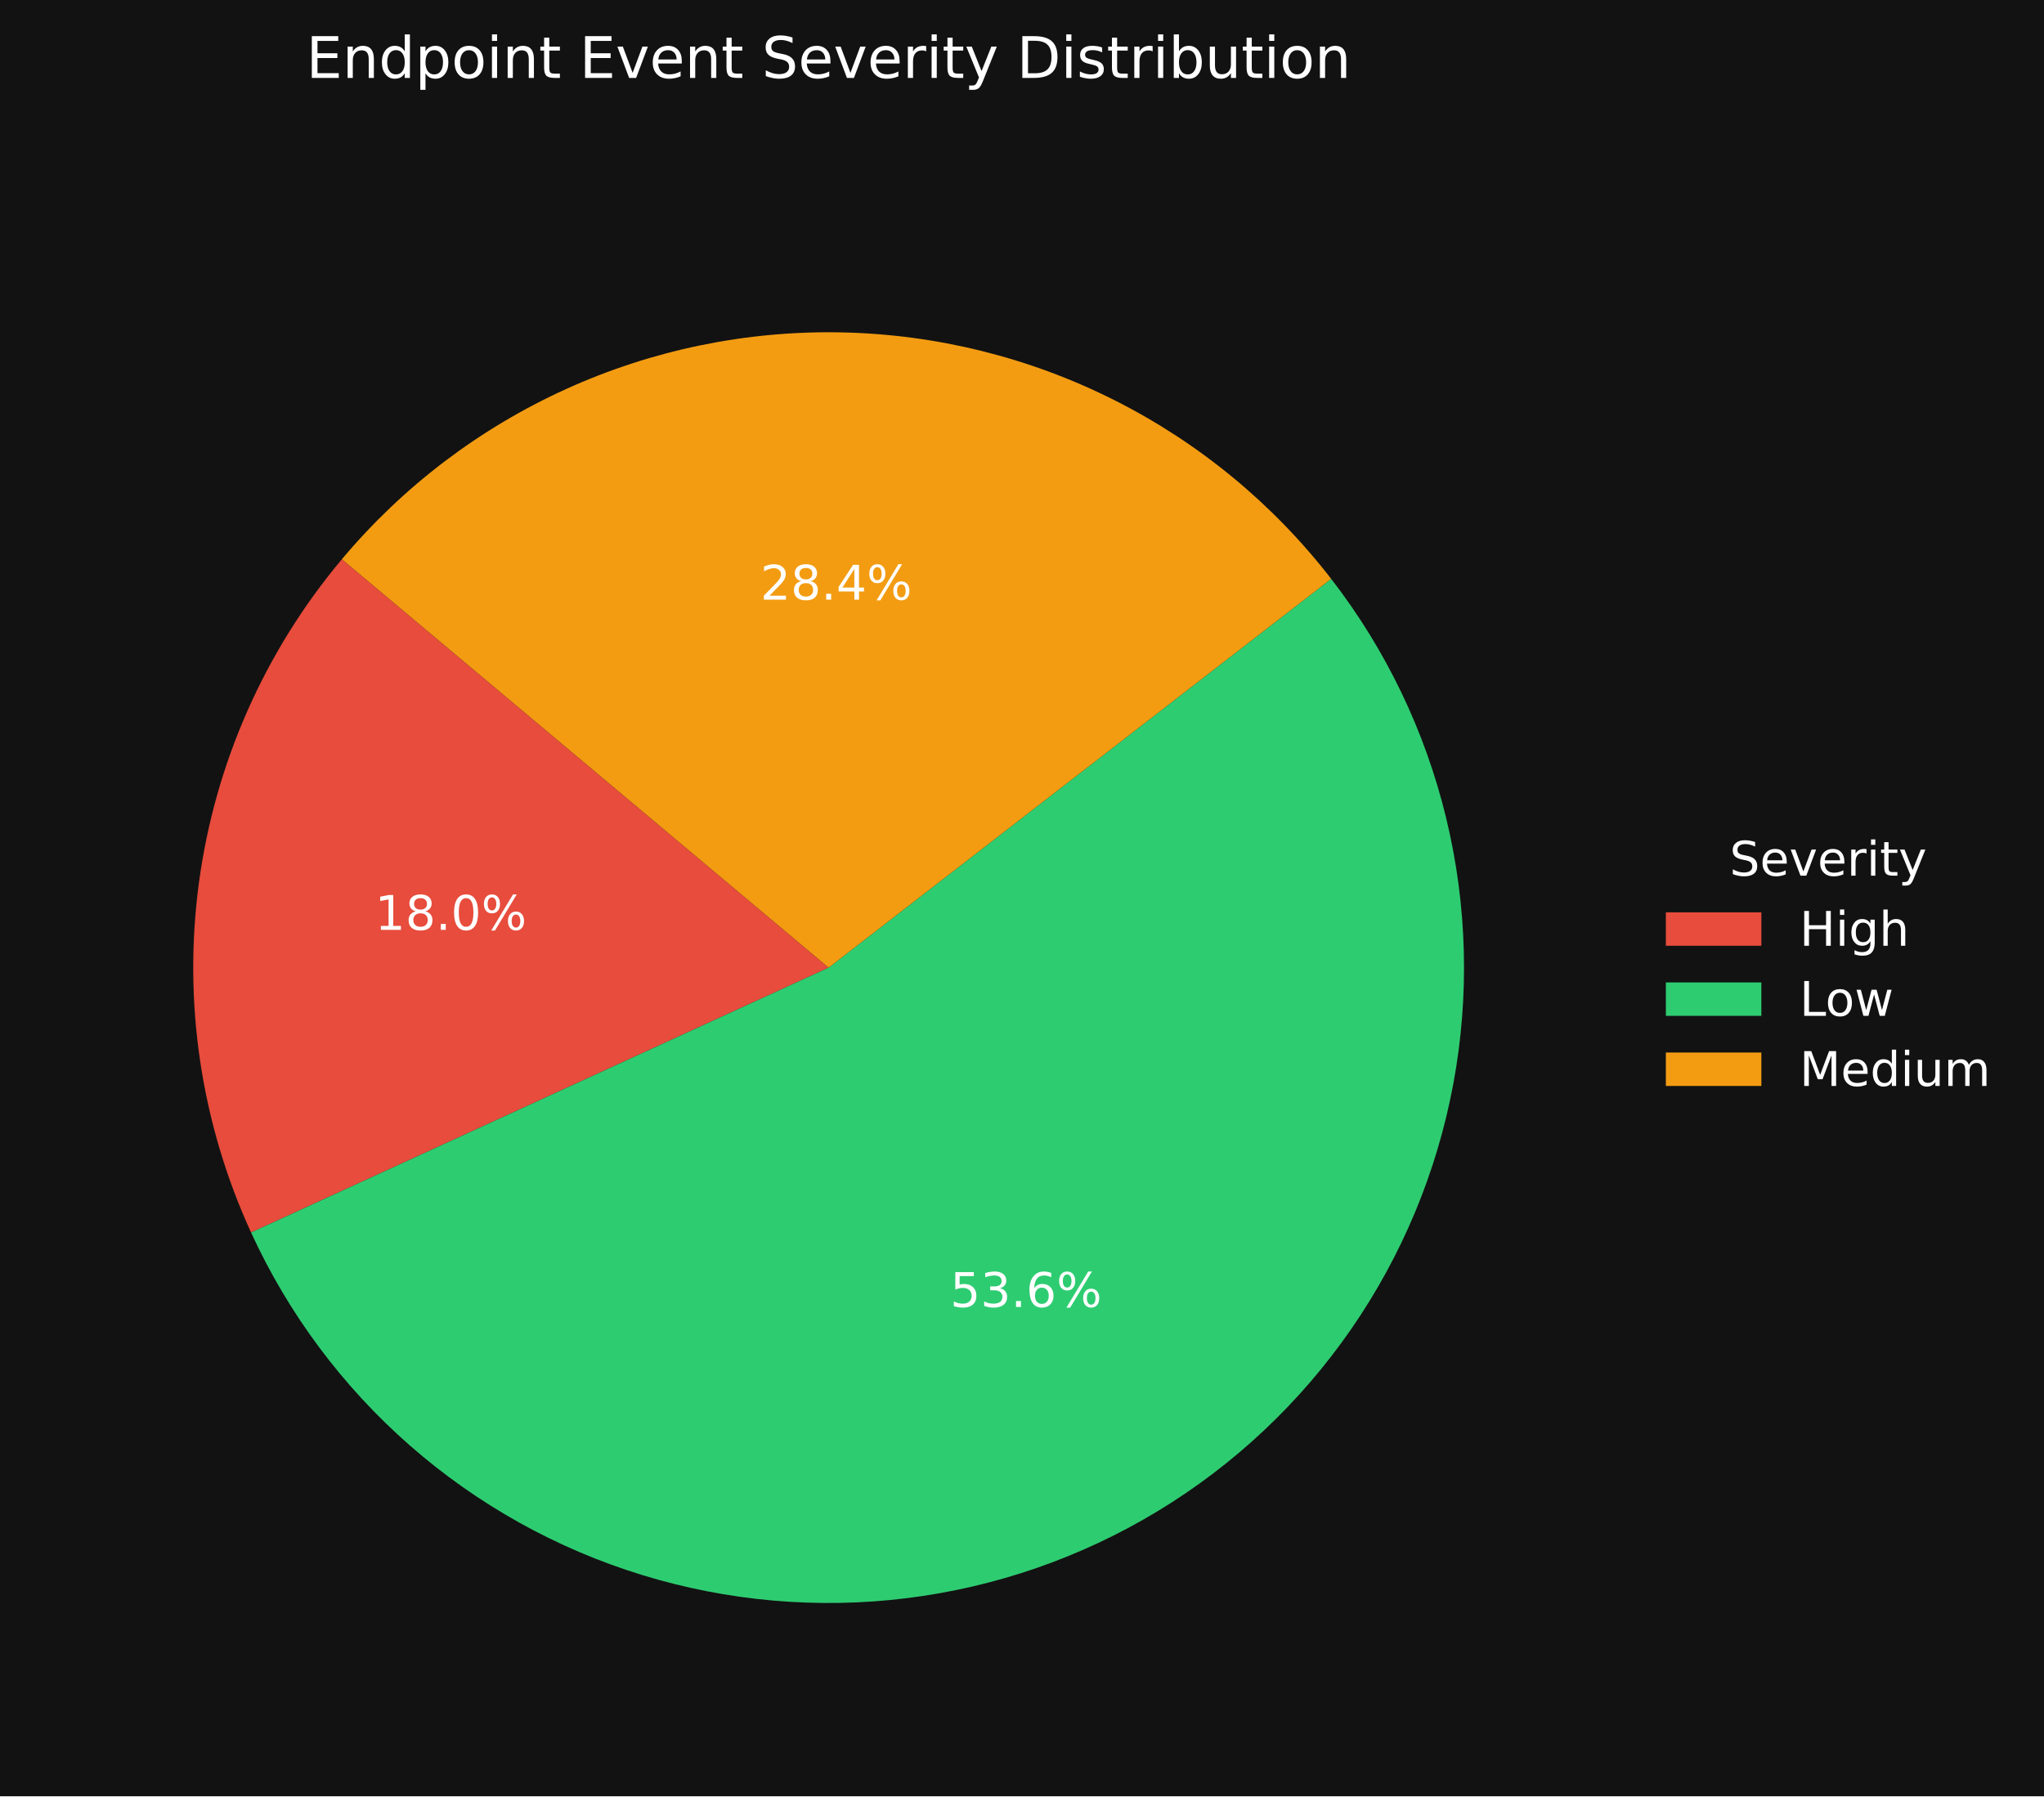
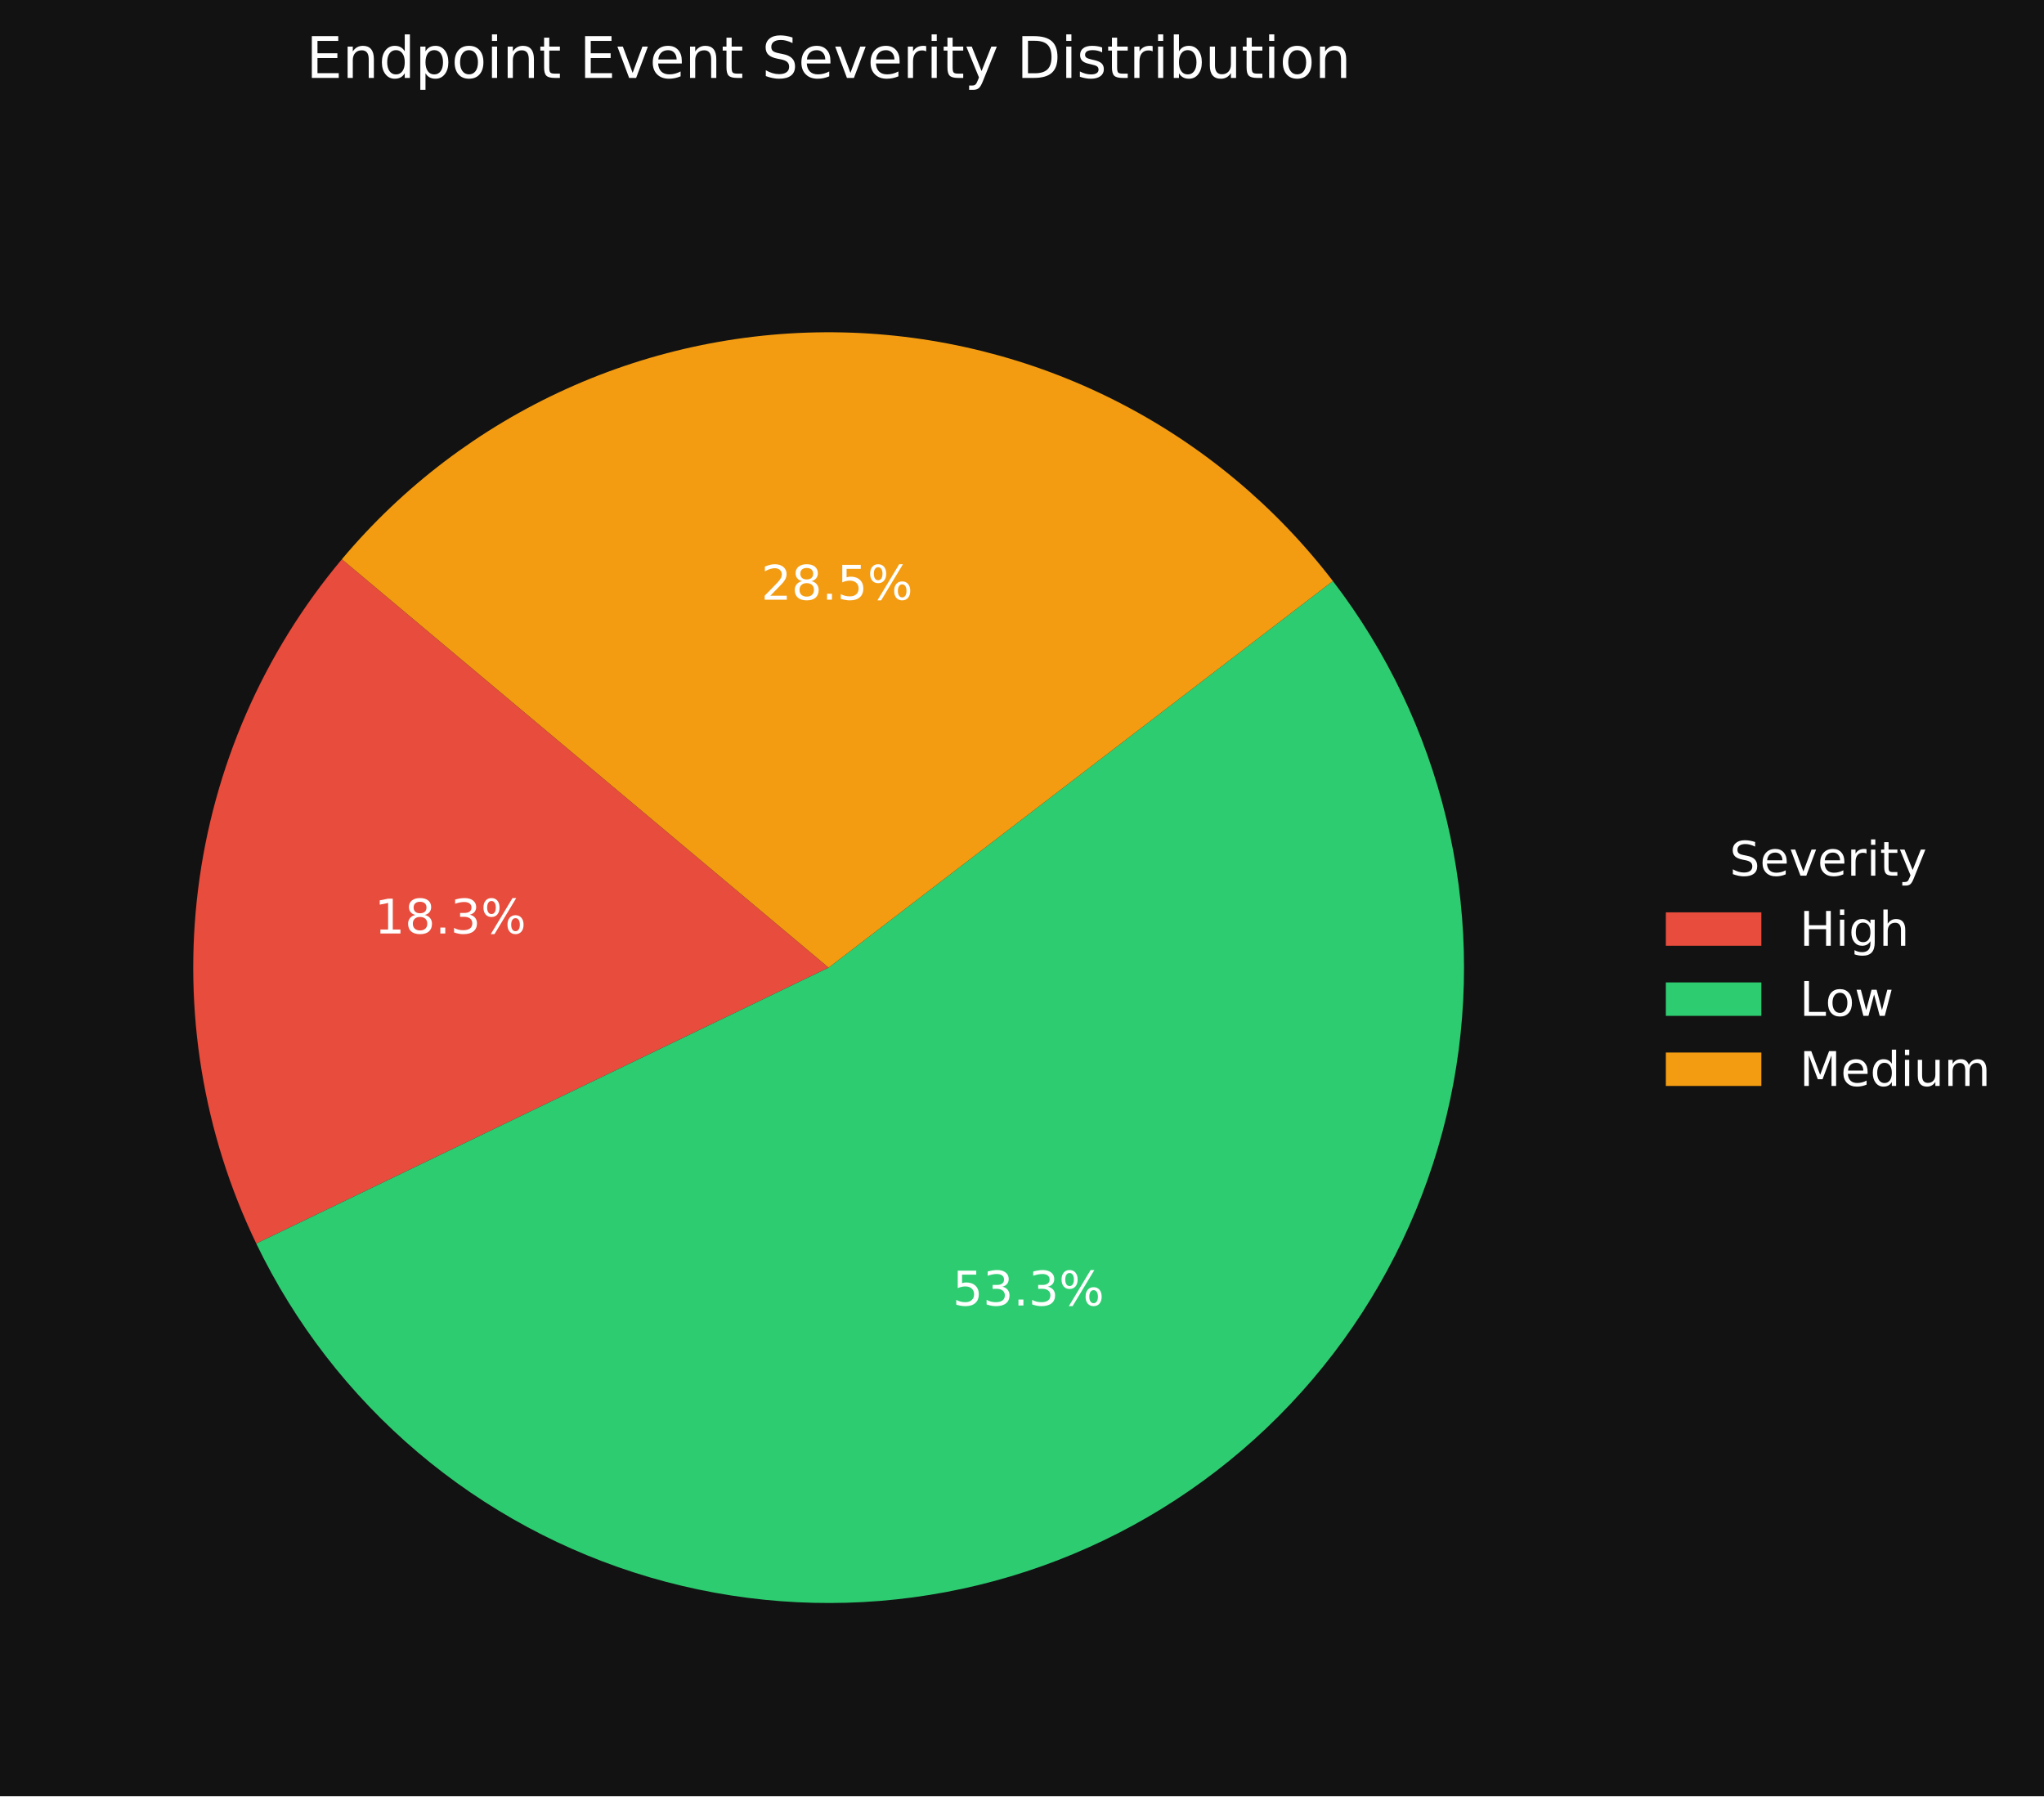
<svg xmlns="http://www.w3.org/2000/svg" xmlns:xlink="http://www.w3.org/1999/xlink" width="428.026pt" height="376.158pt" viewBox="0 0 428.026 376.158" version="1.1">
  <defs>
    <style type="text/css">*{stroke-linejoin: round; stroke-linecap: butt}</style>
  </defs>
  <g id="figure_1">
    <g id="patch_1">
      <path d="M 0 376.158  L 428.026 376.158  L 428.026 -0  L 0 -0  z " style="fill: #121212" />
    </g>
    <g id="axes_1">
      <g id="patch_2">
-         <path d="M 71.593 117.111  C 55.407 136.402 45.024 159.897 41.658 184.852  C 38.292 209.808 42.079 235.214 52.576 258.104  L 173.52 202.638  z " style="fill: #e74c3c" />
+         <path d="M 71.593 117.111  C 55.127 136.735 44.673 160.703 41.493 186.122  C 38.313 211.541 42.541 237.346 53.666 260.421  L 173.52 202.638  z " style="fill: #e74c3c" />
      </g>
      <g id="patch_3">
-         <path d="M 52.576 258.104  C 60.393 275.149 71.726 290.351 85.83 302.71  C 99.934 315.068 116.492 324.307 134.416 329.818  C 152.341 335.329 171.229 336.99 189.84 334.689  C 208.451 332.389 226.367 326.181 242.411 316.471  C 258.454 306.762 272.265 293.77 282.935 278.349  C 293.606 262.929 300.897 245.425 304.329 226.989  C 307.761 208.554 307.257 189.599 302.85 171.372  C 298.444 153.144 290.233 136.053 278.758 121.221  L 173.52 202.638  z " style="fill: #2ecc71" />
+         <path d="M 53.666 260.421  C 61.752 277.194 73.27 292.084 87.472 304.125  C 101.675 316.167 118.248 325.095 136.117 330.329  C 153.987 335.563 172.758 336.989 191.213 334.513  C 209.667 332.037 227.399 325.714 243.257 315.955  C 259.115 306.196 272.749 293.216 283.275 277.856  C 293.801 262.497 300.987 245.097 304.366 226.786  C 307.746 208.475 307.244 189.657 302.894 171.552  C 298.544 153.447 290.441 136.456 279.111 121.679  L 173.52 202.638  z " style="fill: #2ecc71" />
      </g>
      <g id="patch_4">
-         <path d="M 278.758 121.221  C 266.597 105.502 251.068 92.705 233.314 83.774  C 215.56 74.843 196.029 70.002 176.159 69.608  C 156.289 69.214 136.581 73.277 118.487 81.497  C 100.393 89.717 84.368 101.887 71.593 117.111  L 173.52 202.638  z " style="fill: #f39c12" />
+         <path d="M 279.111 121.679  C 266.989 105.869 251.469 92.981 233.701 83.97  C 215.933 74.959 196.366 70.053 176.448 69.614  C 156.53 69.176 136.766 73.217 118.618 81.437  C 100.471 89.657 84.399 101.85 71.593 117.111  L 173.52 202.638  z " style="fill: #f39c12" />
      </g>
      <g id="matplotlib.axis_1" />
      <g id="matplotlib.axis_2" />
      <g id="text_1">
-         <g style="fill: #ffffff" transform="translate(78.51926 194.726) scale(0.1 -0.1)">
+         <g style="fill: #ffffff" transform="translate(78.42023 195.4879) scale(0.1 -0.1)">
          <defs>
            <path id="DejaVuSans-31" d="M 794 531  L 1825 531  L 1825 4091  L 703 3866  L 703 4441  L 1819 4666  L 2450 4666  L 2450 531  L 3481 531  L 3481 0  L 794 0  L 794 531  z " transform="scale(0.015625)" />
            <path id="DejaVuSans-38" d="M 2034 2216  Q 1584 2216 1326 1975  Q 1069 1734 1069 1313  Q 1069 891 1326 650  Q 1584 409 2034 409  Q 2484 409 2743 651  Q 3003 894 3003 1313  Q 3003 1734 2745 1975  Q 2488 2216 2034 2216  z M 1403 2484  Q 997 2584 770 2862  Q 544 3141 544 3541  Q 544 4100 942 4425  Q 1341 4750 2034 4750  Q 2731 4750 3128 4425  Q 3525 4100 3525 3541  Q 3525 3141 3298 2862  Q 3072 2584 2669 2484  Q 3125 2378 3379 2068  Q 3634 1759 3634 1313  Q 3634 634 3220 271  Q 2806 -91 2034 -91  Q 1263 -91 848 271  Q 434 634 434 1313  Q 434 1759 690 2068  Q 947 2378 1403 2484  z M 1172 3481  Q 1172 3119 1398 2916  Q 1625 2713 2034 2713  Q 2441 2713 2670 2916  Q 2900 3119 2900 3481  Q 2900 3844 2670 4047  Q 2441 4250 2034 4250  Q 1625 4250 1398 4047  Q 1172 3844 1172 3481  z " transform="scale(0.015625)" />
            <path id="DejaVuSans-2e" d="M 684 794  L 1344 794  L 1344 0  L 684 0  L 684 794  z " transform="scale(0.015625)" />
-             <path id="DejaVuSans-30" d="M 2034 4250  Q 1547 4250 1301 3770  Q 1056 3291 1056 2328  Q 1056 1369 1301 889  Q 1547 409 2034 409  Q 2525 409 2770 889  Q 3016 1369 3016 2328  Q 3016 3291 2770 3770  Q 2525 4250 2034 4250  z M 2034 4750  Q 2819 4750 3233 4129  Q 3647 3509 3647 2328  Q 3647 1150 3233 529  Q 2819 -91 2034 -91  Q 1250 -91 836 529  Q 422 1150 422 2328  Q 422 3509 836 4129  Q 1250 4750 2034 4750  z " transform="scale(0.015625)" />
+             <path id="DejaVuSans-33" d="M 2597 2516  Q 3050 2419 3304 2112  Q 3559 1806 3559 1356  Q 3559 666 3084 287  Q 2609 -91 1734 -91  Q 1441 -91 1130 -33  Q 819 25 488 141  L 488 750  Q 750 597 1062 519  Q 1375 441 1716 441  Q 2309 441 2620 675  Q 2931 909 2931 1356  Q 2931 1769 2642 2001  Q 2353 2234 1838 2234  L 1294 2234  L 1294 2753  L 1863 2753  Q 2328 2753 2575 2939  Q 2822 3125 2822 3475  Q 2822 3834 2567 4026  Q 2313 4219 1838 4219  Q 1578 4219 1281 4162  Q 984 4106 628 3988  L 628 4550  Q 988 4650 1302 4700  Q 1616 4750 1894 4750  Q 2613 4750 3031 4423  Q 3450 4097 3450 3541  Q 3450 3153 3228 2886  Q 3006 2619 2597 2516  z " transform="scale(0.015625)" />
            <path id="DejaVuSans-25" d="M 4653 2053  Q 4381 2053 4226 1822  Q 4072 1591 4072 1178  Q 4072 772 4226 539  Q 4381 306 4653 306  Q 4919 306 5073 539  Q 5228 772 5228 1178  Q 5228 1588 5073 1820  Q 4919 2053 4653 2053  z M 4653 2450  Q 5147 2450 5437 2106  Q 5728 1763 5728 1178  Q 5728 594 5436 251  Q 5144 -91 4653 -91  Q 4153 -91 3862 251  Q 3572 594 3572 1178  Q 3572 1766 3864 2108  Q 4156 2450 4653 2450  z M 1428 4353  Q 1159 4353 1004 4120  Q 850 3888 850 3481  Q 850 3069 1003 2837  Q 1156 2606 1428 2606  Q 1700 2606 1854 2837  Q 2009 3069 2009 3481  Q 2009 3884 1853 4118  Q 1697 4353 1428 4353  z M 4250 4750  L 4750 4750  L 1831 -91  L 1331 -91  L 4250 4750  z M 1428 4750  Q 1922 4750 2215 4408  Q 2509 4066 2509 3481  Q 2509 2891 2217 2550  Q 1925 2209 1428 2209  Q 931 2209 642 2551  Q 353 2894 353 3481  Q 353 4063 643 4406  Q 934 4750 1428 4750  z " transform="scale(0.015625)" />
          </defs>
          <use xlink:href="#DejaVuSans-31" />
          <use xlink:href="#DejaVuSans-38" transform="translate(63.62305 0)" />
          <use xlink:href="#DejaVuSans-2e" transform="translate(127.2461 0)" />
-           <use xlink:href="#DejaVuSans-30" transform="translate(159.0332 0)" />
+           <use xlink:href="#DejaVuSans-33" transform="translate(159.0332 0)" />
          <use xlink:href="#DejaVuSans-25" transform="translate(222.6562 0)" />
        </g>
      </g>
      <g id="text_2">
-         <g style="fill: #ffffff" transform="translate(198.9707 273.6974) scale(0.1 -0.1)">
+         <g style="fill: #ffffff" transform="translate(199.4784 273.3876) scale(0.1 -0.1)">
          <defs>
            <path id="DejaVuSans-35" d="M 691 4666  L 3169 4666  L 3169 4134  L 1269 4134  L 1269 2991  Q 1406 3038 1543 3061  Q 1681 3084 1819 3084  Q 2600 3084 3056 2656  Q 3513 2228 3513 1497  Q 3513 744 3044 326  Q 2575 -91 1722 -91  Q 1428 -91 1123 -41  Q 819 9 494 109  L 494 744  Q 775 591 1075 516  Q 1375 441 1709 441  Q 2250 441 2565 725  Q 2881 1009 2881 1497  Q 2881 1984 2565 2268  Q 2250 2553 1709 2553  Q 1456 2553 1204 2497  Q 953 2441 691 2322  L 691 4666  z " transform="scale(0.015625)" />
-             <path id="DejaVuSans-33" d="M 2597 2516  Q 3050 2419 3304 2112  Q 3559 1806 3559 1356  Q 3559 666 3084 287  Q 2609 -91 1734 -91  Q 1441 -91 1130 -33  Q 819 25 488 141  L 488 750  Q 750 597 1062 519  Q 1375 441 1716 441  Q 2309 441 2620 675  Q 2931 909 2931 1356  Q 2931 1769 2642 2001  Q 2353 2234 1838 2234  L 1294 2234  L 1294 2753  L 1863 2753  Q 2328 2753 2575 2939  Q 2822 3125 2822 3475  Q 2822 3834 2567 4026  Q 2313 4219 1838 4219  Q 1578 4219 1281 4162  Q 984 4106 628 3988  L 628 4550  Q 988 4650 1302 4700  Q 1616 4750 1894 4750  Q 2613 4750 3031 4423  Q 3450 4097 3450 3541  Q 3450 3153 3228 2886  Q 3006 2619 2597 2516  z " transform="scale(0.015625)" />
-             <path id="DejaVuSans-36" d="M 2113 2584  Q 1688 2584 1439 2293  Q 1191 2003 1191 1497  Q 1191 994 1439 701  Q 1688 409 2113 409  Q 2538 409 2786 701  Q 3034 994 3034 1497  Q 3034 2003 2786 2293  Q 2538 2584 2113 2584  z M 3366 4563  L 3366 3988  Q 3128 4100 2886 4159  Q 2644 4219 2406 4219  Q 1781 4219 1451 3797  Q 1122 3375 1075 2522  Q 1259 2794 1537 2939  Q 1816 3084 2150 3084  Q 2853 3084 3261 2657  Q 3669 2231 3669 1497  Q 3669 778 3244 343  Q 2819 -91 2113 -91  Q 1303 -91 875 529  Q 447 1150 447 2328  Q 447 3434 972 4092  Q 1497 4750 2381 4750  Q 2619 4750 2861 4703  Q 3103 4656 3366 4563  z " transform="scale(0.015625)" />
          </defs>
          <use xlink:href="#DejaVuSans-35" />
          <use xlink:href="#DejaVuSans-33" transform="translate(63.62305 0)" />
          <use xlink:href="#DejaVuSans-2e" transform="translate(127.2461 0)" />
-           <use xlink:href="#DejaVuSans-36" transform="translate(159.0332 0)" />
+           <use xlink:href="#DejaVuSans-33" transform="translate(159.0332 0)" />
          <use xlink:href="#DejaVuSans-25" transform="translate(222.6562 0)" />
        </g>
      </g>
      <g id="text_3">
-         <g style="fill: #ffffff" transform="translate(159.2196 125.5796) scale(0.1 -0.1)">
+         <g style="fill: #ffffff" transform="translate(159.3931 125.5832) scale(0.1 -0.1)">
          <defs>
            <path id="DejaVuSans-32" d="M 1228 531  L 3431 531  L 3431 0  L 469 0  L 469 531  Q 828 903 1448 1529  Q 2069 2156 2228 2338  Q 2531 2678 2651 2914  Q 2772 3150 2772 3378  Q 2772 3750 2511 3984  Q 2250 4219 1831 4219  Q 1534 4219 1204 4116  Q 875 4013 500 3803  L 500 4441  Q 881 4594 1212 4672  Q 1544 4750 1819 4750  Q 2544 4750 2975 4387  Q 3406 4025 3406 3419  Q 3406 3131 3298 2873  Q 3191 2616 2906 2266  Q 2828 2175 2409 1742  Q 1991 1309 1228 531  z " transform="scale(0.015625)" />
-             <path id="DejaVuSans-34" d="M 2419 4116  L 825 1625  L 2419 1625  L 2419 4116  z M 2253 4666  L 3047 4666  L 3047 1625  L 3713 1625  L 3713 1100  L 3047 1100  L 3047 0  L 2419 0  L 2419 1100  L 313 1100  L 313 1709  L 2253 4666  z " transform="scale(0.015625)" />
          </defs>
          <use xlink:href="#DejaVuSans-32" />
          <use xlink:href="#DejaVuSans-38" transform="translate(63.62305 0)" />
          <use xlink:href="#DejaVuSans-2e" transform="translate(127.2461 0)" />
-           <use xlink:href="#DejaVuSans-34" transform="translate(159.0332 0)" />
+           <use xlink:href="#DejaVuSans-35" transform="translate(159.0332 0)" />
          <use xlink:href="#DejaVuSans-25" transform="translate(222.6562 0)" />
        </g>
      </g>
      <g id="text_4">
        <g style="fill: #ffffff" transform="translate(64.12219 16.31812) scale(0.12 -0.12)">
          <defs>
            <path id="DejaVuSans-45" d="M 628 4666  L 3578 4666  L 3578 4134  L 1259 4134  L 1259 2753  L 3481 2753  L 3481 2222  L 1259 2222  L 1259 531  L 3634 531  L 3634 0  L 628 0  L 628 4666  z " transform="scale(0.015625)" />
            <path id="DejaVuSans-6e" d="M 3513 2113  L 3513 0  L 2938 0  L 2938 2094  Q 2938 2591 2744 2837  Q 2550 3084 2163 3084  Q 1697 3084 1428 2787  Q 1159 2491 1159 1978  L 1159 0  L 581 0  L 581 3500  L 1159 3500  L 1159 2956  Q 1366 3272 1645 3428  Q 1925 3584 2291 3584  Q 2894 3584 3203 3211  Q 3513 2838 3513 2113  z " transform="scale(0.015625)" />
            <path id="DejaVuSans-64" d="M 2906 2969  L 2906 4863  L 3481 4863  L 3481 0  L 2906 0  L 2906 525  Q 2725 213 2448 61  Q 2172 -91 1784 -91  Q 1150 -91 751 415  Q 353 922 353 1747  Q 353 2572 751 3078  Q 1150 3584 1784 3584  Q 2172 3584 2448 3432  Q 2725 3281 2906 2969  z M 947 1747  Q 947 1113 1208 752  Q 1469 391 1925 391  Q 2381 391 2643 752  Q 2906 1113 2906 1747  Q 2906 2381 2643 2742  Q 2381 3103 1925 3103  Q 1469 3103 1208 2742  Q 947 2381 947 1747  z " transform="scale(0.015625)" />
            <path id="DejaVuSans-70" d="M 1159 525  L 1159 -1331  L 581 -1331  L 581 3500  L 1159 3500  L 1159 2969  Q 1341 3281 1617 3432  Q 1894 3584 2278 3584  Q 2916 3584 3314 3078  Q 3713 2572 3713 1747  Q 3713 922 3314 415  Q 2916 -91 2278 -91  Q 1894 -91 1617 61  Q 1341 213 1159 525  z M 3116 1747  Q 3116 2381 2855 2742  Q 2594 3103 2138 3103  Q 1681 3103 1420 2742  Q 1159 2381 1159 1747  Q 1159 1113 1420 752  Q 1681 391 2138 391  Q 2594 391 2855 752  Q 3116 1113 3116 1747  z " transform="scale(0.015625)" />
            <path id="DejaVuSans-6f" d="M 1959 3097  Q 1497 3097 1228 2736  Q 959 2375 959 1747  Q 959 1119 1226 758  Q 1494 397 1959 397  Q 2419 397 2687 759  Q 2956 1122 2956 1747  Q 2956 2369 2687 2733  Q 2419 3097 1959 3097  z M 1959 3584  Q 2709 3584 3137 3096  Q 3566 2609 3566 1747  Q 3566 888 3137 398  Q 2709 -91 1959 -91  Q 1206 -91 779 398  Q 353 888 353 1747  Q 353 2609 779 3096  Q 1206 3584 1959 3584  z " transform="scale(0.015625)" />
            <path id="DejaVuSans-69" d="M 603 3500  L 1178 3500  L 1178 0  L 603 0  L 603 3500  z M 603 4863  L 1178 4863  L 1178 4134  L 603 4134  L 603 4863  z " transform="scale(0.015625)" />
            <path id="DejaVuSans-74" d="M 1172 4494  L 1172 3500  L 2356 3500  L 2356 3053  L 1172 3053  L 1172 1153  Q 1172 725 1289 603  Q 1406 481 1766 481  L 2356 481  L 2356 0  L 1766 0  Q 1100 0 847 248  Q 594 497 594 1153  L 594 3053  L 172 3053  L 172 3500  L 594 3500  L 594 4494  L 1172 4494  z " transform="scale(0.015625)" />
            <path id="DejaVuSans-20" transform="scale(0.015625)" />
            <path id="DejaVuSans-76" d="M 191 3500  L 800 3500  L 1894 563  L 2988 3500  L 3597 3500  L 2284 0  L 1503 0  L 191 3500  z " transform="scale(0.015625)" />
            <path id="DejaVuSans-65" d="M 3597 1894  L 3597 1613  L 953 1613  Q 991 1019 1311 708  Q 1631 397 2203 397  Q 2534 397 2845 478  Q 3156 559 3463 722  L 3463 178  Q 3153 47 2828 -22  Q 2503 -91 2169 -91  Q 1331 -91 842 396  Q 353 884 353 1716  Q 353 2575 817 3079  Q 1281 3584 2069 3584  Q 2775 3584 3186 3129  Q 3597 2675 3597 1894  z M 3022 2063  Q 3016 2534 2758 2815  Q 2500 3097 2075 3097  Q 1594 3097 1305 2825  Q 1016 2553 972 2059  L 3022 2063  z " transform="scale(0.015625)" />
            <path id="DejaVuSans-53" d="M 3425 4513  L 3425 3897  Q 3066 4069 2747 4153  Q 2428 4238 2131 4238  Q 1616 4238 1336 4038  Q 1056 3838 1056 3469  Q 1056 3159 1242 3001  Q 1428 2844 1947 2747  L 2328 2669  Q 3034 2534 3370 2195  Q 3706 1856 3706 1288  Q 3706 609 3251 259  Q 2797 -91 1919 -91  Q 1588 -91 1214 -16  Q 841 59 441 206  L 441 856  Q 825 641 1194 531  Q 1563 422 1919 422  Q 2459 422 2753 634  Q 3047 847 3047 1241  Q 3047 1584 2836 1778  Q 2625 1972 2144 2069  L 1759 2144  Q 1053 2284 737 2584  Q 422 2884 422 3419  Q 422 4038 858 4394  Q 1294 4750 2059 4750  Q 2388 4750 2728 4690  Q 3069 4631 3425 4513  z " transform="scale(0.015625)" />
            <path id="DejaVuSans-72" d="M 2631 2963  Q 2534 3019 2420 3045  Q 2306 3072 2169 3072  Q 1681 3072 1420 2755  Q 1159 2438 1159 1844  L 1159 0  L 581 0  L 581 3500  L 1159 3500  L 1159 2956  Q 1341 3275 1631 3429  Q 1922 3584 2338 3584  Q 2397 3584 2469 3576  Q 2541 3569 2628 3553  L 2631 2963  z " transform="scale(0.015625)" />
            <path id="DejaVuSans-79" d="M 2059 -325  Q 1816 -950 1584 -1140  Q 1353 -1331 966 -1331  L 506 -1331  L 506 -850  L 844 -850  Q 1081 -850 1212 -737  Q 1344 -625 1503 -206  L 1606 56  L 191 3500  L 800 3500  L 1894 763  L 2988 3500  L 3597 3500  L 2059 -325  z " transform="scale(0.015625)" />
            <path id="DejaVuSans-44" d="M 1259 4147  L 1259 519  L 2022 519  Q 2988 519 3436 956  Q 3884 1394 3884 2338  Q 3884 3275 3436 3711  Q 2988 4147 2022 4147  L 1259 4147  z M 628 4666  L 1925 4666  Q 3281 4666 3915 4102  Q 4550 3538 4550 2338  Q 4550 1131 3912 565  Q 3275 0 1925 0  L 628 0  L 628 4666  z " transform="scale(0.015625)" />
            <path id="DejaVuSans-73" d="M 2834 3397  L 2834 2853  Q 2591 2978 2328 3040  Q 2066 3103 1784 3103  Q 1356 3103 1142 2972  Q 928 2841 928 2578  Q 928 2378 1081 2264  Q 1234 2150 1697 2047  L 1894 2003  Q 2506 1872 2764 1633  Q 3022 1394 3022 966  Q 3022 478 2636 193  Q 2250 -91 1575 -91  Q 1294 -91 989 -36  Q 684 19 347 128  L 347 722  Q 666 556 975 473  Q 1284 391 1588 391  Q 1994 391 2212 530  Q 2431 669 2431 922  Q 2431 1156 2273 1281  Q 2116 1406 1581 1522  L 1381 1569  Q 847 1681 609 1914  Q 372 2147 372 2553  Q 372 3047 722 3315  Q 1072 3584 1716 3584  Q 2034 3584 2315 3537  Q 2597 3491 2834 3397  z " transform="scale(0.015625)" />
            <path id="DejaVuSans-62" d="M 3116 1747  Q 3116 2381 2855 2742  Q 2594 3103 2138 3103  Q 1681 3103 1420 2742  Q 1159 2381 1159 1747  Q 1159 1113 1420 752  Q 1681 391 2138 391  Q 2594 391 2855 752  Q 3116 1113 3116 1747  z M 1159 2969  Q 1341 3281 1617 3432  Q 1894 3584 2278 3584  Q 2916 3584 3314 3078  Q 3713 2572 3713 1747  Q 3713 922 3314 415  Q 2916 -91 2278 -91  Q 1894 -91 1617 61  Q 1341 213 1159 525  L 1159 0  L 581 0  L 581 4863  L 1159 4863  L 1159 2969  z " transform="scale(0.015625)" />
            <path id="DejaVuSans-75" d="M 544 1381  L 544 3500  L 1119 3500  L 1119 1403  Q 1119 906 1312 657  Q 1506 409 1894 409  Q 2359 409 2629 706  Q 2900 1003 2900 1516  L 2900 3500  L 3475 3500  L 3475 0  L 2900 0  L 2900 538  Q 2691 219 2414 64  Q 2138 -91 1772 -91  Q 1169 -91 856 284  Q 544 659 544 1381  z M 1991 3584  L 1991 3584  z " transform="scale(0.015625)" />
          </defs>
          <use xlink:href="#DejaVuSans-45" />
          <use xlink:href="#DejaVuSans-6e" transform="translate(63.18359 0)" />
          <use xlink:href="#DejaVuSans-64" transform="translate(126.5625 0)" />
          <use xlink:href="#DejaVuSans-70" transform="translate(190.0391 0)" />
          <use xlink:href="#DejaVuSans-6f" transform="translate(253.5156 0)" />
          <use xlink:href="#DejaVuSans-69" transform="translate(314.6973 0)" />
          <use xlink:href="#DejaVuSans-6e" transform="translate(342.4805 0)" />
          <use xlink:href="#DejaVuSans-74" transform="translate(405.8594 0)" />
          <use xlink:href="#DejaVuSans-20" transform="translate(445.0684 0)" />
          <use xlink:href="#DejaVuSans-45" transform="translate(476.8555 0)" />
          <use xlink:href="#DejaVuSans-76" transform="translate(540.0391 0)" />
          <use xlink:href="#DejaVuSans-65" transform="translate(599.2188 0)" />
          <use xlink:href="#DejaVuSans-6e" transform="translate(660.7422 0)" />
          <use xlink:href="#DejaVuSans-74" transform="translate(724.1211 0)" />
          <use xlink:href="#DejaVuSans-20" transform="translate(763.3301 0)" />
          <use xlink:href="#DejaVuSans-53" transform="translate(795.1172 0)" />
          <use xlink:href="#DejaVuSans-65" transform="translate(858.5938 0)" />
          <use xlink:href="#DejaVuSans-76" transform="translate(920.1172 0)" />
          <use xlink:href="#DejaVuSans-65" transform="translate(979.2969 0)" />
          <use xlink:href="#DejaVuSans-72" transform="translate(1040.82 0)" />
          <use xlink:href="#DejaVuSans-69" transform="translate(1081.934 0)" />
          <use xlink:href="#DejaVuSans-74" transform="translate(1109.717 0)" />
          <use xlink:href="#DejaVuSans-79" transform="translate(1148.926 0)" />
          <use xlink:href="#DejaVuSans-20" transform="translate(1208.105 0)" />
          <use xlink:href="#DejaVuSans-44" transform="translate(1239.893 0)" />
          <use xlink:href="#DejaVuSans-69" transform="translate(1316.895 0)" />
          <use xlink:href="#DejaVuSans-73" transform="translate(1344.678 0)" />
          <use xlink:href="#DejaVuSans-74" transform="translate(1396.777 0)" />
          <use xlink:href="#DejaVuSans-72" transform="translate(1435.986 0)" />
          <use xlink:href="#DejaVuSans-69" transform="translate(1477.1 0)" />
          <use xlink:href="#DejaVuSans-62" transform="translate(1504.883 0)" />
          <use xlink:href="#DejaVuSans-75" transform="translate(1568.359 0)" />
          <use xlink:href="#DejaVuSans-74" transform="translate(1631.738 0)" />
          <use xlink:href="#DejaVuSans-69" transform="translate(1670.947 0)" />
          <use xlink:href="#DejaVuSans-6f" transform="translate(1698.73 0)" />
          <use xlink:href="#DejaVuSans-6e" transform="translate(1759.912 0)" />
        </g>
      </g>
      <g id="legend_1">
        <g id="text_5">
          <g style="fill: #ffffff" transform="translate(362.1822 183.3803) scale(0.1 -0.1)">
            <use xlink:href="#DejaVuSans-53" />
            <use xlink:href="#DejaVuSans-65" transform="translate(63.47656 0)" />
            <use xlink:href="#DejaVuSans-76" transform="translate(125 0)" />
            <use xlink:href="#DejaVuSans-65" transform="translate(184.1797 0)" />
            <use xlink:href="#DejaVuSans-72" transform="translate(245.7031 0)" />
            <use xlink:href="#DejaVuSans-69" transform="translate(286.8164 0)" />
            <use xlink:href="#DejaVuSans-74" transform="translate(314.5996 0)" />
            <use xlink:href="#DejaVuSans-79" transform="translate(353.8086 0)" />
          </g>
        </g>
        <g id="patch_5">
          <path d="M 348.84 198.058  L 368.84 198.058  L 368.84 191.058  L 348.84 191.058  z " style="fill: #e74c3c" />
        </g>
        <g id="text_6">
          <g style="fill: #ffffff" transform="translate(376.84 198.0584) scale(0.1 -0.1)">
            <defs>
              <path id="DejaVuSans-48" d="M 628 4666  L 1259 4666  L 1259 2753  L 3553 2753  L 3553 4666  L 4184 4666  L 4184 0  L 3553 0  L 3553 2222  L 1259 2222  L 1259 0  L 628 0  L 628 4666  z " transform="scale(0.015625)" />
              <path id="DejaVuSans-67" d="M 2906 1791  Q 2906 2416 2648 2759  Q 2391 3103 1925 3103  Q 1463 3103 1205 2759  Q 947 2416 947 1791  Q 947 1169 1205 825  Q 1463 481 1925 481  Q 2391 481 2648 825  Q 2906 1169 2906 1791  z M 3481 434  Q 3481 -459 3084 -895  Q 2688 -1331 1869 -1331  Q 1566 -1331 1297 -1286  Q 1028 -1241 775 -1147  L 775 -588  Q 1028 -725 1275 -790  Q 1522 -856 1778 -856  Q 2344 -856 2625 -561  Q 2906 -266 2906 331  L 2906 616  Q 2728 306 2450 153  Q 2172 0 1784 0  Q 1141 0 747 490  Q 353 981 353 1791  Q 353 2603 747 3093  Q 1141 3584 1784 3584  Q 2172 3584 2450 3431  Q 2728 3278 2906 2969  L 2906 3500  L 3481 3500  L 3481 434  z " transform="scale(0.015625)" />
              <path id="DejaVuSans-68" d="M 3513 2113  L 3513 0  L 2938 0  L 2938 2094  Q 2938 2591 2744 2837  Q 2550 3084 2163 3084  Q 1697 3084 1428 2787  Q 1159 2491 1159 1978  L 1159 0  L 581 0  L 581 4863  L 1159 4863  L 1159 2956  Q 1366 3272 1645 3428  Q 1925 3584 2291 3584  Q 2894 3584 3203 3211  Q 3513 2838 3513 2113  z " transform="scale(0.015625)" />
            </defs>
            <use xlink:href="#DejaVuSans-48" />
            <use xlink:href="#DejaVuSans-69" transform="translate(75.19531 0)" />
            <use xlink:href="#DejaVuSans-67" transform="translate(102.9785 0)" />
            <use xlink:href="#DejaVuSans-68" transform="translate(166.4551 0)" />
          </g>
        </g>
        <g id="patch_6">
          <path d="M 348.84 212.737  L 368.84 212.737  L 368.84 205.737  L 348.84 205.737  z " style="fill: #2ecc71" />
        </g>
        <g id="text_7">
          <g style="fill: #ffffff" transform="translate(376.84 212.7366) scale(0.1 -0.1)">
            <defs>
              <path id="DejaVuSans-4c" d="M 628 4666  L 1259 4666  L 1259 531  L 3531 531  L 3531 0  L 628 0  L 628 4666  z " transform="scale(0.015625)" />
              <path id="DejaVuSans-77" d="M 269 3500  L 844 3500  L 1563 769  L 2278 3500  L 2956 3500  L 3675 769  L 4391 3500  L 4966 3500  L 4050 0  L 3372 0  L 2619 2869  L 1863 0  L 1184 0  L 269 3500  z " transform="scale(0.015625)" />
            </defs>
            <use xlink:href="#DejaVuSans-4c" />
            <use xlink:href="#DejaVuSans-6f" transform="translate(53.96289 0)" />
            <use xlink:href="#DejaVuSans-77" transform="translate(115.1445 0)" />
          </g>
        </g>
        <g id="patch_7">
          <path d="M 348.84 227.415  L 368.84 227.415  L 368.84 220.415  L 348.84 220.415  z " style="fill: #f39c12" />
        </g>
        <g id="text_8">
          <g style="fill: #ffffff" transform="translate(376.84 227.4147) scale(0.1 -0.1)">
            <defs>
              <path id="DejaVuSans-4d" d="M 628 4666  L 1569 4666  L 2759 1491  L 3956 4666  L 4897 4666  L 4897 0  L 4281 0  L 4281 4097  L 3078 897  L 2444 897  L 1241 4097  L 1241 0  L 628 0  L 628 4666  z " transform="scale(0.015625)" />
              <path id="DejaVuSans-6d" d="M 3328 2828  Q 3544 3216 3844 3400  Q 4144 3584 4550 3584  Q 5097 3584 5394 3201  Q 5691 2819 5691 2113  L 5691 0  L 5113 0  L 5113 2094  Q 5113 2597 4934 2840  Q 4756 3084 4391 3084  Q 3944 3084 3684 2787  Q 3425 2491 3425 1978  L 3425 0  L 2847 0  L 2847 2094  Q 2847 2600 2669 2842  Q 2491 3084 2119 3084  Q 1678 3084 1418 2786  Q 1159 2488 1159 1978  L 1159 0  L 581 0  L 581 3500  L 1159 3500  L 1159 2956  Q 1356 3278 1631 3431  Q 1906 3584 2284 3584  Q 2666 3584 2933 3390  Q 3200 3197 3328 2828  z " transform="scale(0.015625)" />
            </defs>
            <use xlink:href="#DejaVuSans-4d" />
            <use xlink:href="#DejaVuSans-65" transform="translate(86.2793 0)" />
            <use xlink:href="#DejaVuSans-64" transform="translate(147.8027 0)" />
            <use xlink:href="#DejaVuSans-69" transform="translate(211.2793 0)" />
            <use xlink:href="#DejaVuSans-75" transform="translate(239.0625 0)" />
            <use xlink:href="#DejaVuSans-6d" transform="translate(302.4414 0)" />
          </g>
        </g>
      </g>
    </g>
  </g>
</svg>
